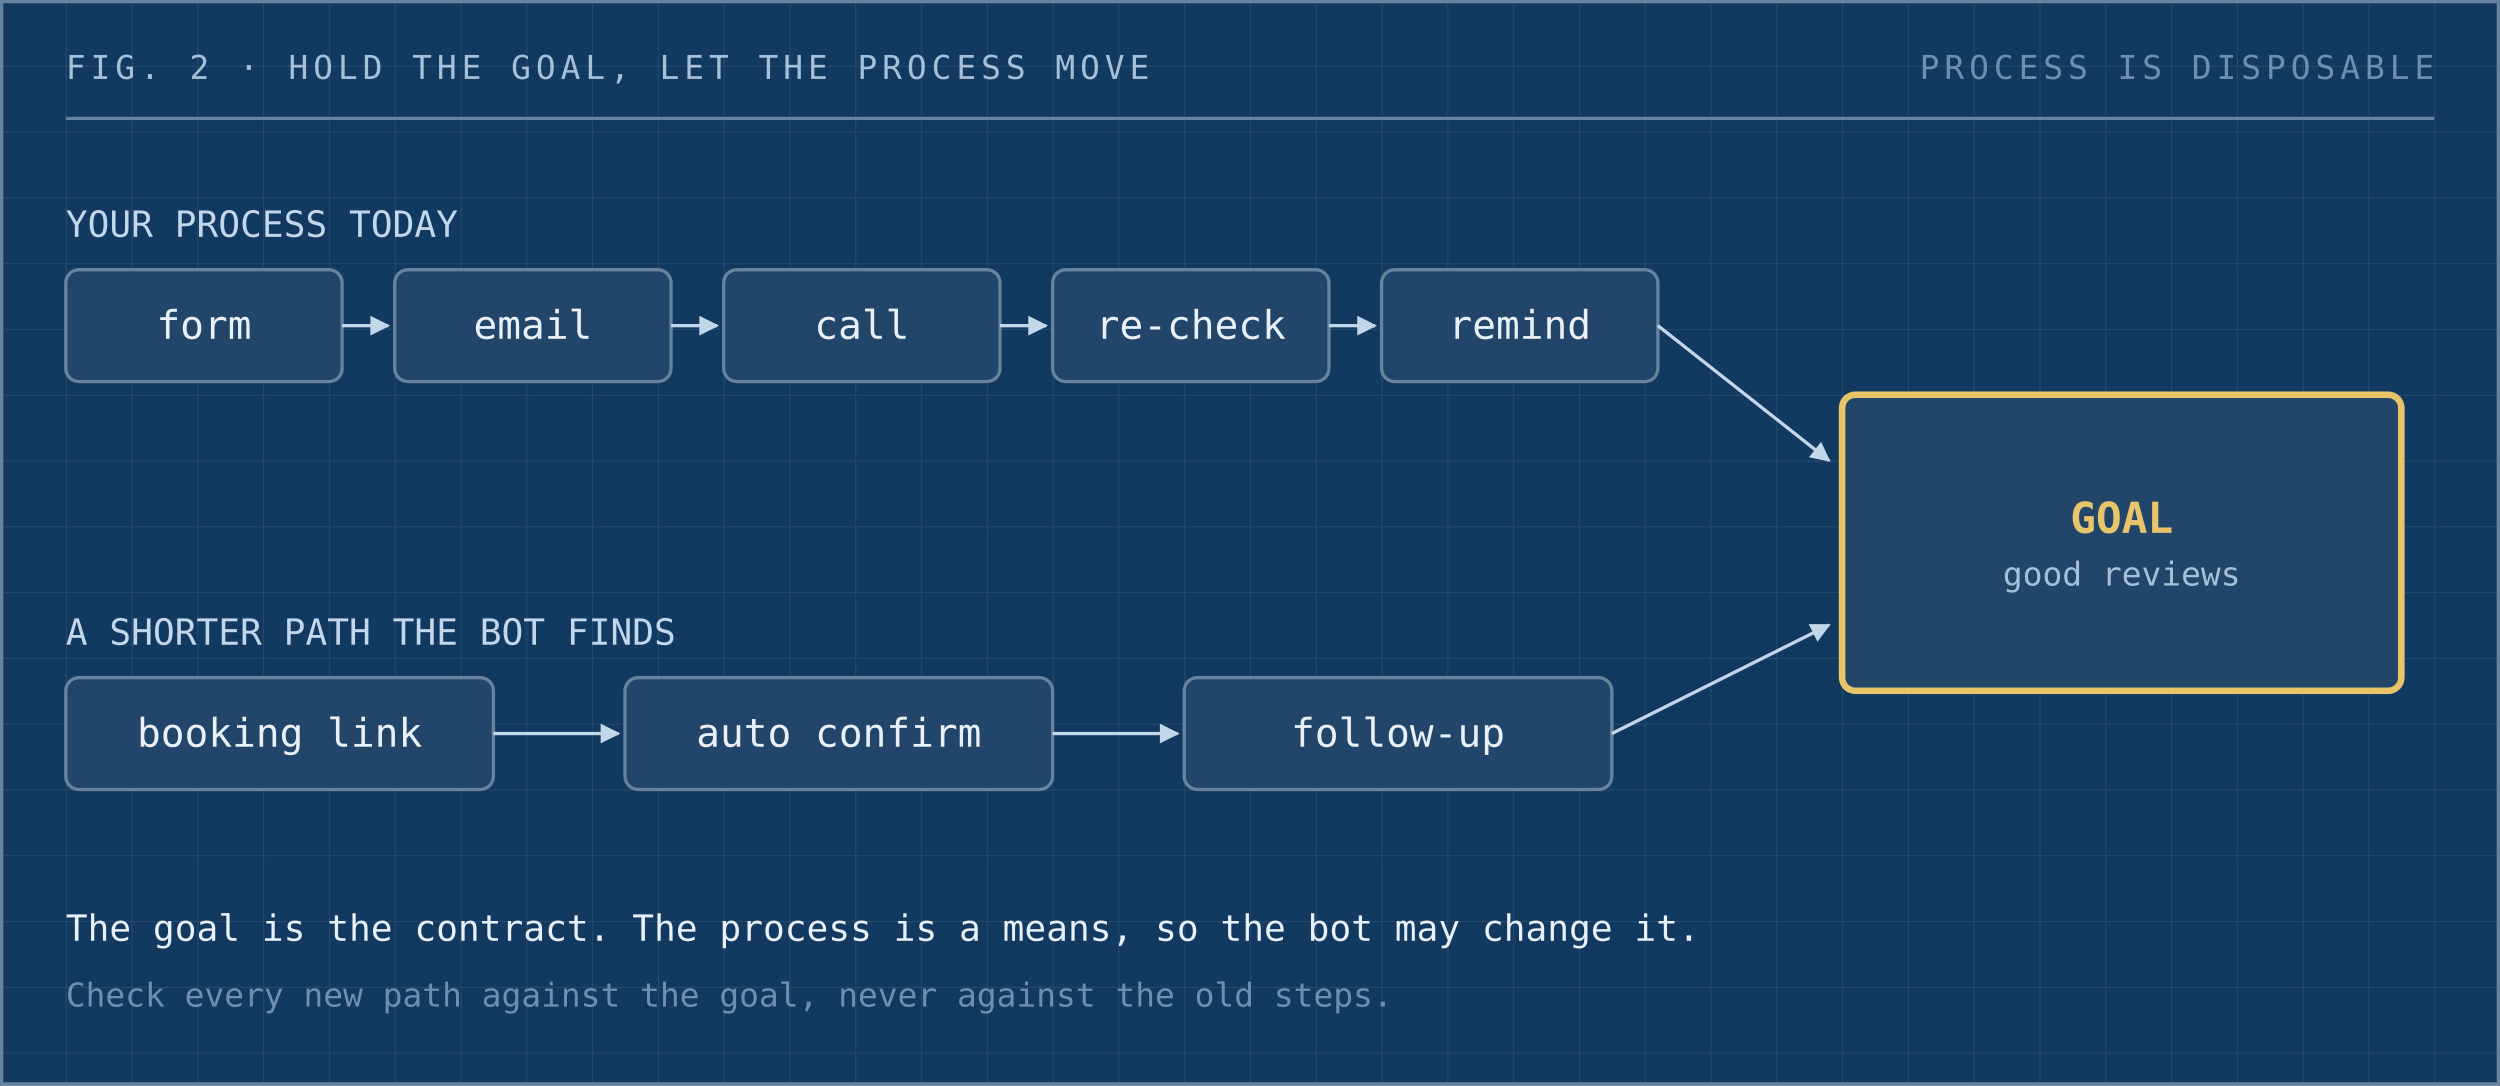
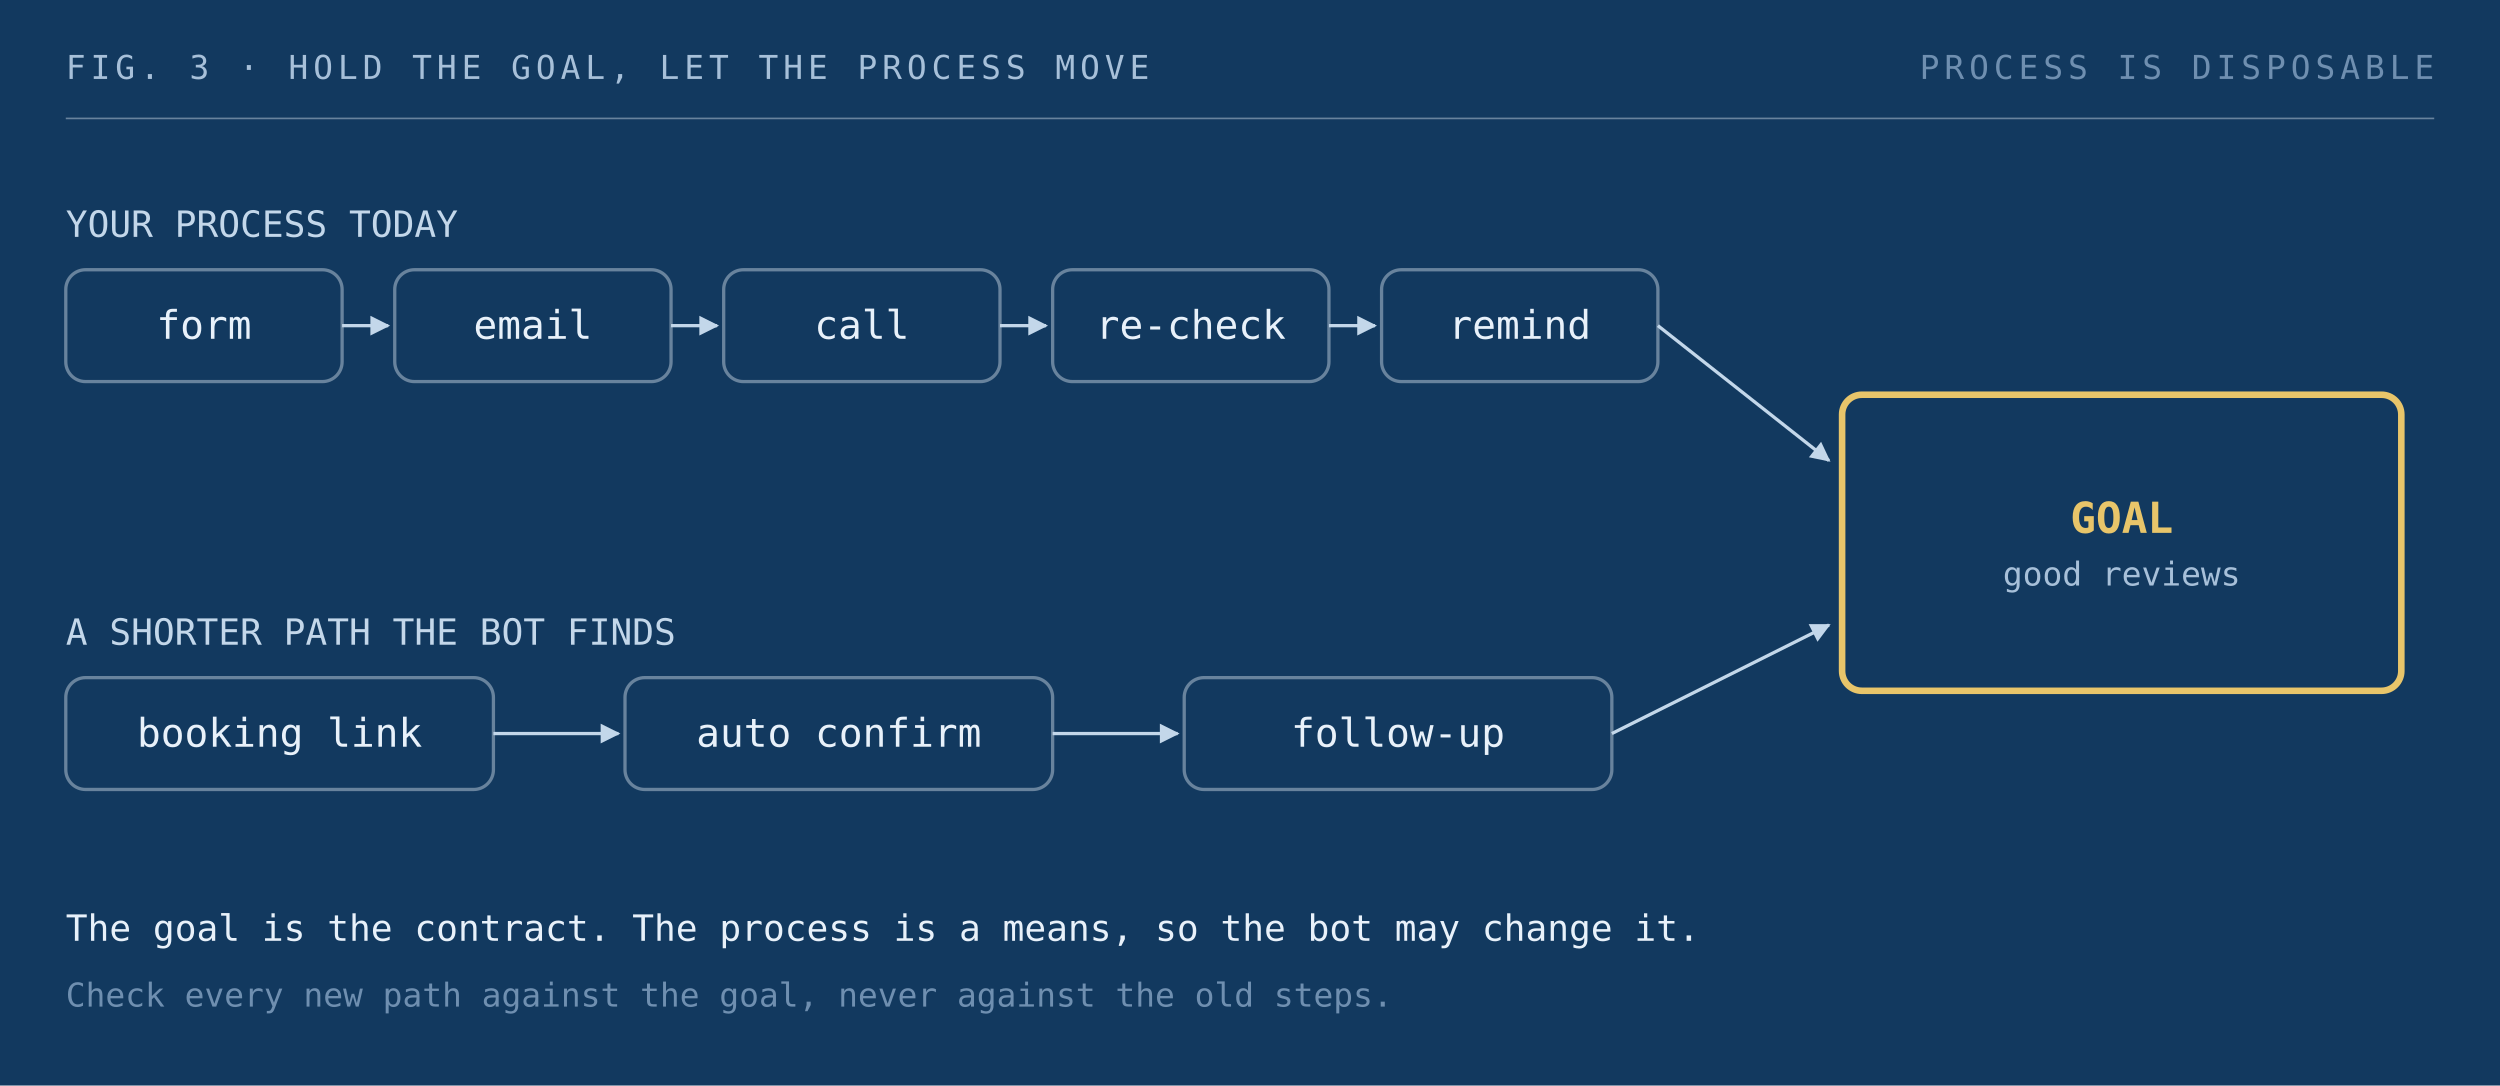
- <svg xmlns="http://www.w3.org/2000/svg" viewBox="0 0 760 330" role="img" aria-label="Two processes reach the same goal: today's five steps and a shorter path the bot finds">
+ <svg xmlns="http://www.w3.org/2000/svg" viewBox="0 0 760 330" font-family="ui-monospace, SFMono-Regular, Menlo, monospace" role="img" aria-label="Two processes reach the same goal: today's five steps and a shorter path the bot finds">
  <defs>
-     <pattern id="grid" width="20" height="20" patternUnits="userSpaceOnUse">
-       <path d="M20 0H0V20" fill="none" stroke="#385a7b" stroke-width="0.5" opacity="0.6" />
-     </pattern>
    <marker id="arr" viewBox="0 0 10 10" refX="9" refY="5" markerWidth="6" markerHeight="6" orient="auto-start-reverse">
      <path d="M0 0L10 5L0 10z" fill="#c3d7ea" />
    </marker>
    <marker id="arrA" viewBox="0 0 10 10" refX="9" refY="5" markerWidth="6" markerHeight="6" orient="auto-start-reverse">
      <path d="M0 0L10 5L0 10z" fill="#e8c56a" />
    </marker>
  </defs>
  <rect width="760" height="330" fill="#12395f" />
-   <rect width="760" height="330" fill="url(#grid)" />
-   <rect x="0.5" y="0.5" width="759" height="329" fill="none" stroke="#68839d" />
-   <g font-family="ui-monospace, SFMono-Regular, Menlo, monospace">
-     <text x="20" y="24" font-size="10" letter-spacing="1.5" fill="#a7c0d9">FIG. 2 · HOLD THE GOAL, LET THE PROCESS MOVE</text>
+   <g>
+     <text x="20" y="24" font-size="10" letter-spacing="1.5" fill="#a7c0d9">FIG. 3 · HOLD THE GOAL, LET THE PROCESS MOVE</text>
    <text x="740" y="24" font-size="10" letter-spacing="1.5" fill="#6f8fb0" text-anchor="end">PROCESS IS DISPOSABLE</text>
-     <line x1="20" y1="36" x2="740" y2="36" stroke="#68839d" />
-     <rect x="560" y="120" width="170" height="90" rx="4" fill="#21466a" stroke="#e8c56a" stroke-width="2" />
+     <line x1="20" y1="36" x2="740" y2="36" stroke="#68839d" stroke-width="0.5" />
+     <rect x="560" y="120" width="170" height="90" rx="6" fill="#12395f" stroke="#e8c56a" stroke-width="2" />
    <text x="645.0" y="162.0" font-size="13" fill="#e8c56a" text-anchor="middle" font-weight="bold">GOAL</text>
    <text x="645.0" y="178.0" font-size="10" fill="#a7c0d9" text-anchor="middle">good reviews</text>
    <text x="20" y="72" font-size="11" fill="#c3d7ea" text-anchor="start">YOUR PROCESS TODAY</text>
-     <rect x="20" y="82" width="84" height="34" rx="4" fill="#21466a" stroke="#68839d" stroke-width="1" />
+     <rect x="20" y="82" width="84" height="34" rx="6" fill="#12395f" stroke="#68839d" stroke-width="1" />
    <text x="62.0" y="103.0" font-size="12" fill="#e8f1fa" text-anchor="middle">form</text>
-     <rect x="120" y="82" width="84" height="34" rx="4" fill="#21466a" stroke="#68839d" stroke-width="1" />
+     <rect x="120" y="82" width="84" height="34" rx="6" fill="#12395f" stroke="#68839d" stroke-width="1" />
    <text x="162.0" y="103.0" font-size="12" fill="#e8f1fa" text-anchor="middle">email</text>
-     <rect x="220" y="82" width="84" height="34" rx="4" fill="#21466a" stroke="#68839d" stroke-width="1" />
+     <rect x="220" y="82" width="84" height="34" rx="6" fill="#12395f" stroke="#68839d" stroke-width="1" />
    <text x="262.0" y="103.0" font-size="12" fill="#e8f1fa" text-anchor="middle">call</text>
-     <rect x="320" y="82" width="84" height="34" rx="4" fill="#21466a" stroke="#68839d" stroke-width="1" />
+     <rect x="320" y="82" width="84" height="34" rx="6" fill="#12395f" stroke="#68839d" stroke-width="1" />
    <text x="362.0" y="103.0" font-size="12" fill="#e8f1fa" text-anchor="middle">re-check</text>
-     <rect x="420" y="82" width="84" height="34" rx="4" fill="#21466a" stroke="#68839d" stroke-width="1" />
+     <rect x="420" y="82" width="84" height="34" rx="6" fill="#12395f" stroke="#68839d" stroke-width="1" />
    <text x="462.0" y="103.0" font-size="12" fill="#e8f1fa" text-anchor="middle">remind</text>
    <line x1="104.0" y1="99.0" x2="118.0" y2="99.0" stroke="#c3d7ea" stroke-width="1" marker-end="url(#arr)" />
    <line x1="204.0" y1="99.0" x2="218.0" y2="99.0" stroke="#c3d7ea" stroke-width="1" marker-end="url(#arr)" />
    <line x1="304.0" y1="99.0" x2="318.0" y2="99.0" stroke="#c3d7ea" stroke-width="1" marker-end="url(#arr)" />
    <line x1="404.0" y1="99.0" x2="418.0" y2="99.0" stroke="#c3d7ea" stroke-width="1" marker-end="url(#arr)" />
    <line x1="504.0" y1="99.0" x2="556.0" y2="140.0" stroke="#c3d7ea" stroke-width="1" marker-end="url(#arr)" />
    <text x="20" y="196" font-size="11" fill="#c3d7ea" text-anchor="start">A SHORTER PATH THE BOT FINDS</text>
-     <rect x="20" y="206" width="130" height="34" rx="4" fill="#21466a" stroke="#68839d" stroke-width="1" />
+     <rect x="20" y="206" width="130" height="34" rx="6" fill="#12395f" stroke="#68839d" stroke-width="1" />
    <text x="85.0" y="227.0" font-size="12" fill="#e8f1fa" text-anchor="middle">booking link</text>
-     <rect x="190" y="206" width="130" height="34" rx="4" fill="#21466a" stroke="#68839d" stroke-width="1" />
+     <rect x="190" y="206" width="130" height="34" rx="6" fill="#12395f" stroke="#68839d" stroke-width="1" />
    <text x="255.0" y="227.0" font-size="12" fill="#e8f1fa" text-anchor="middle">auto confirm</text>
-     <rect x="360" y="206" width="130" height="34" rx="4" fill="#21466a" stroke="#68839d" stroke-width="1" />
+     <rect x="360" y="206" width="130" height="34" rx="6" fill="#12395f" stroke="#68839d" stroke-width="1" />
    <text x="425.0" y="227.0" font-size="12" fill="#e8f1fa" text-anchor="middle">follow-up</text>
    <line x1="150.0" y1="223.0" x2="188.0" y2="223.0" stroke="#c3d7ea" stroke-width="1" marker-end="url(#arr)" />
    <line x1="320.0" y1="223.0" x2="358.0" y2="223.0" stroke="#c3d7ea" stroke-width="1" marker-end="url(#arr)" />
    <line x1="490.0" y1="223.0" x2="556.0" y2="190.0" stroke="#c3d7ea" stroke-width="1" marker-end="url(#arr)" />
    <text x="20" y="286" font-size="11" fill="#e8f1fa" text-anchor="start">The goal is the contract. The process is a means, so the bot may change it.</text>
    <text x="20" y="306" font-size="10" fill="#6f8fb0" text-anchor="start">Check every new path against the goal, never against the old steps.</text>
  </g>
</svg>
